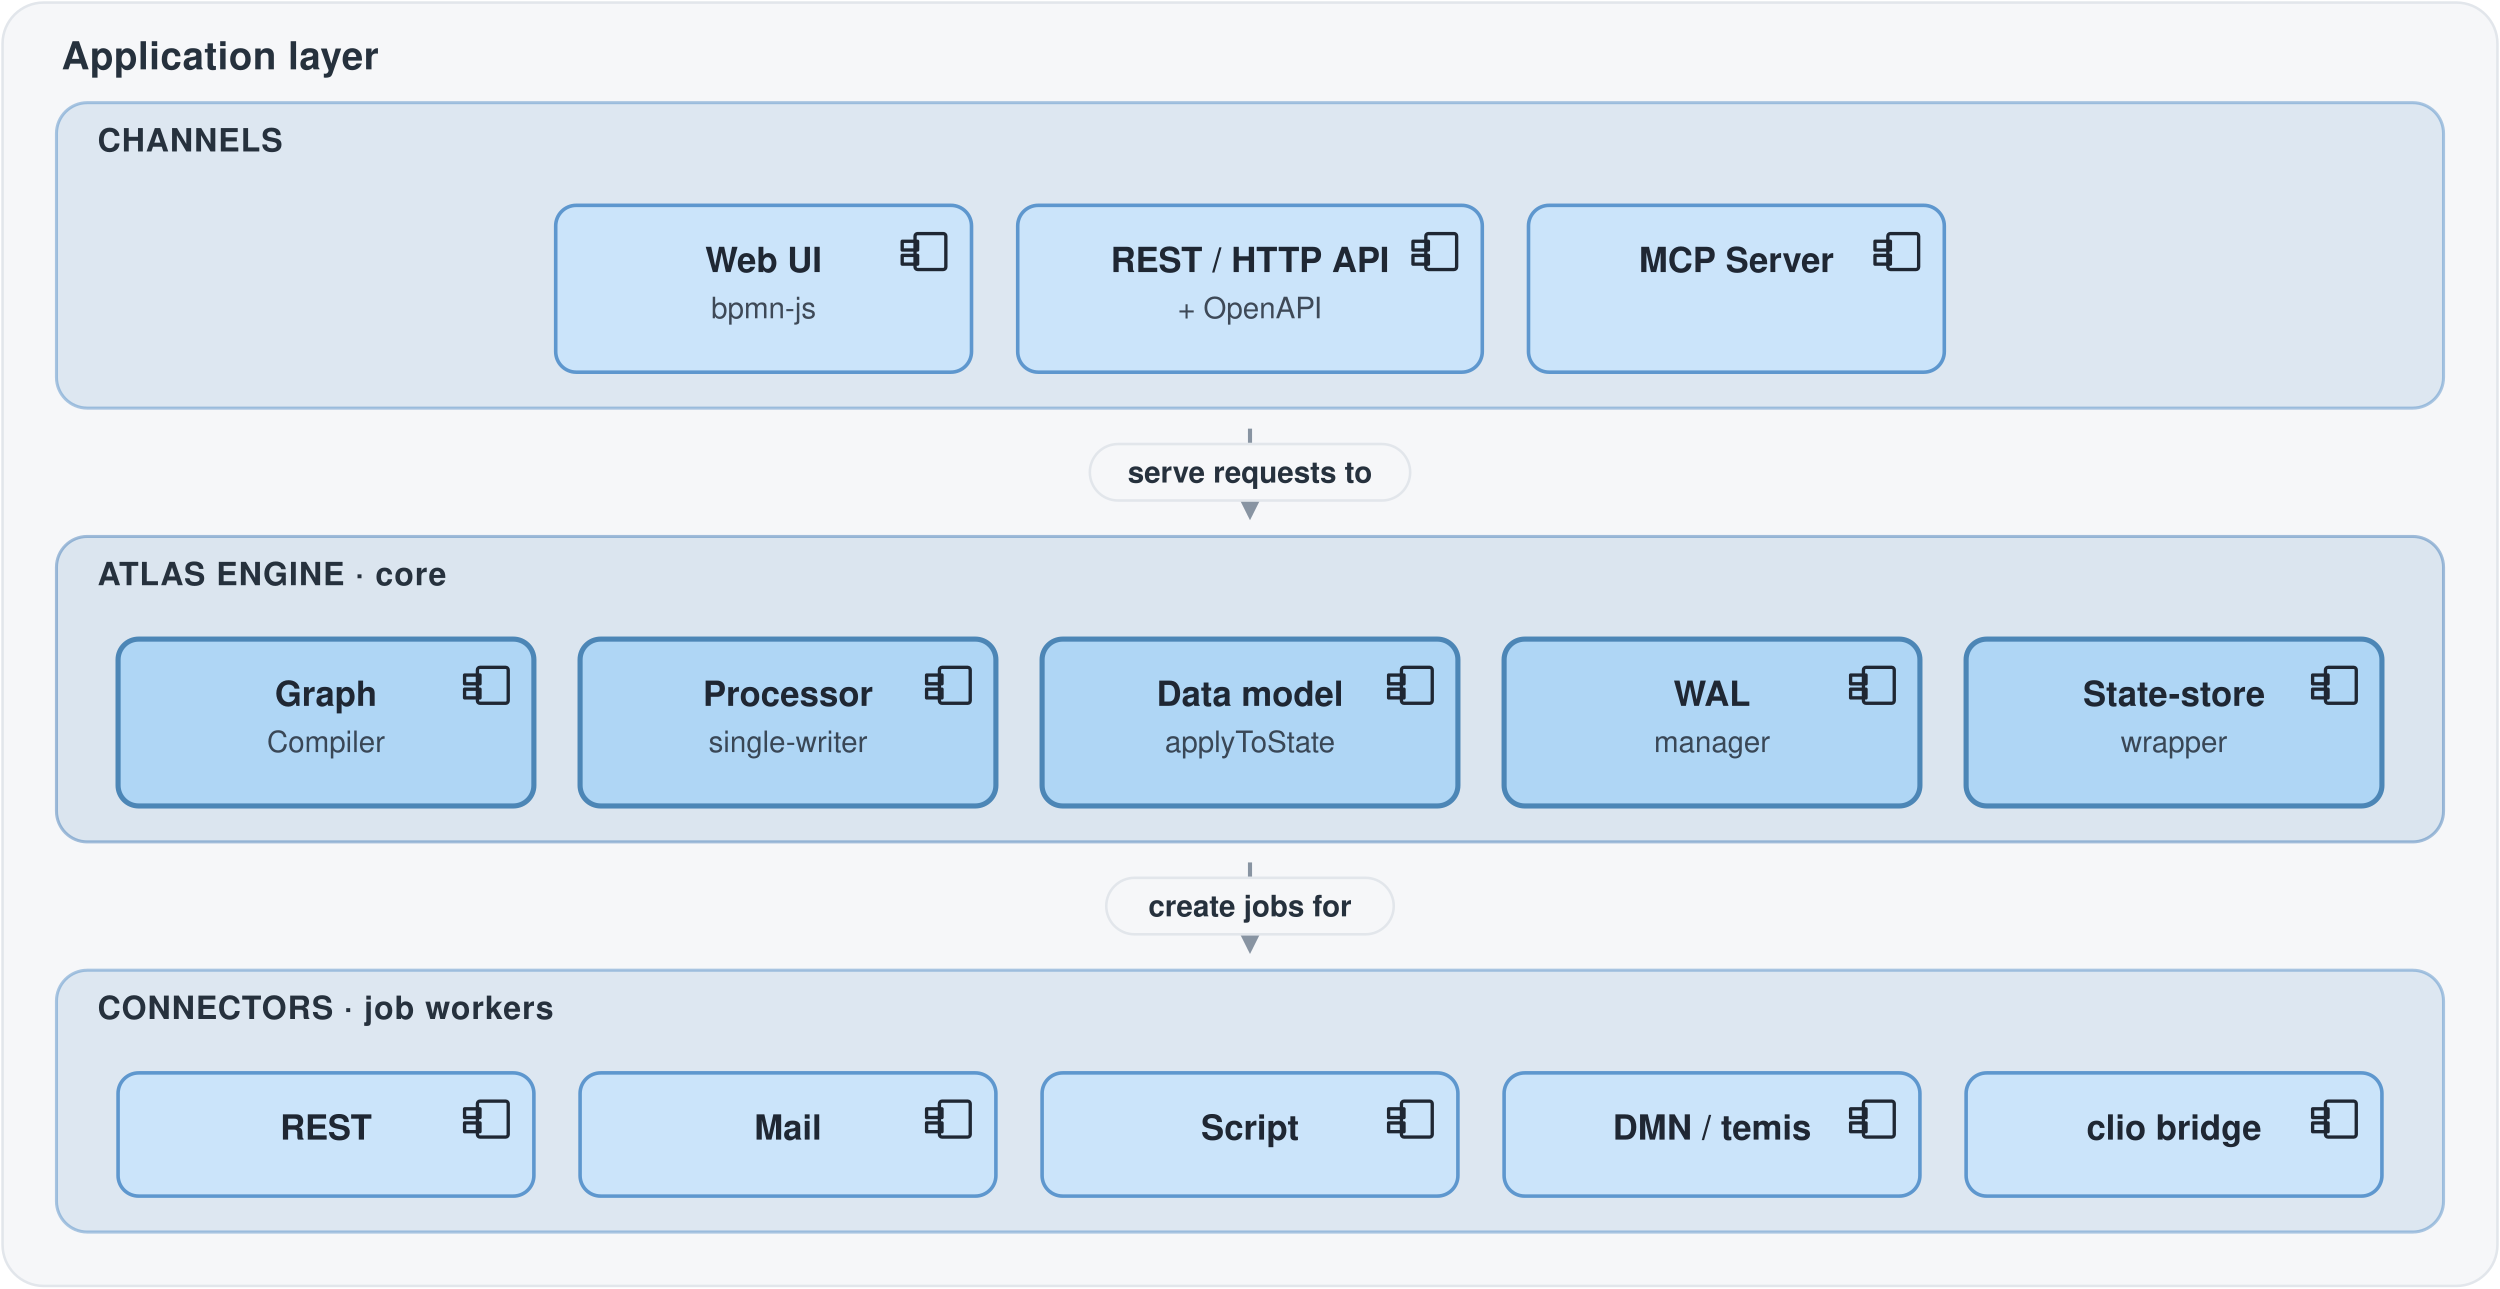
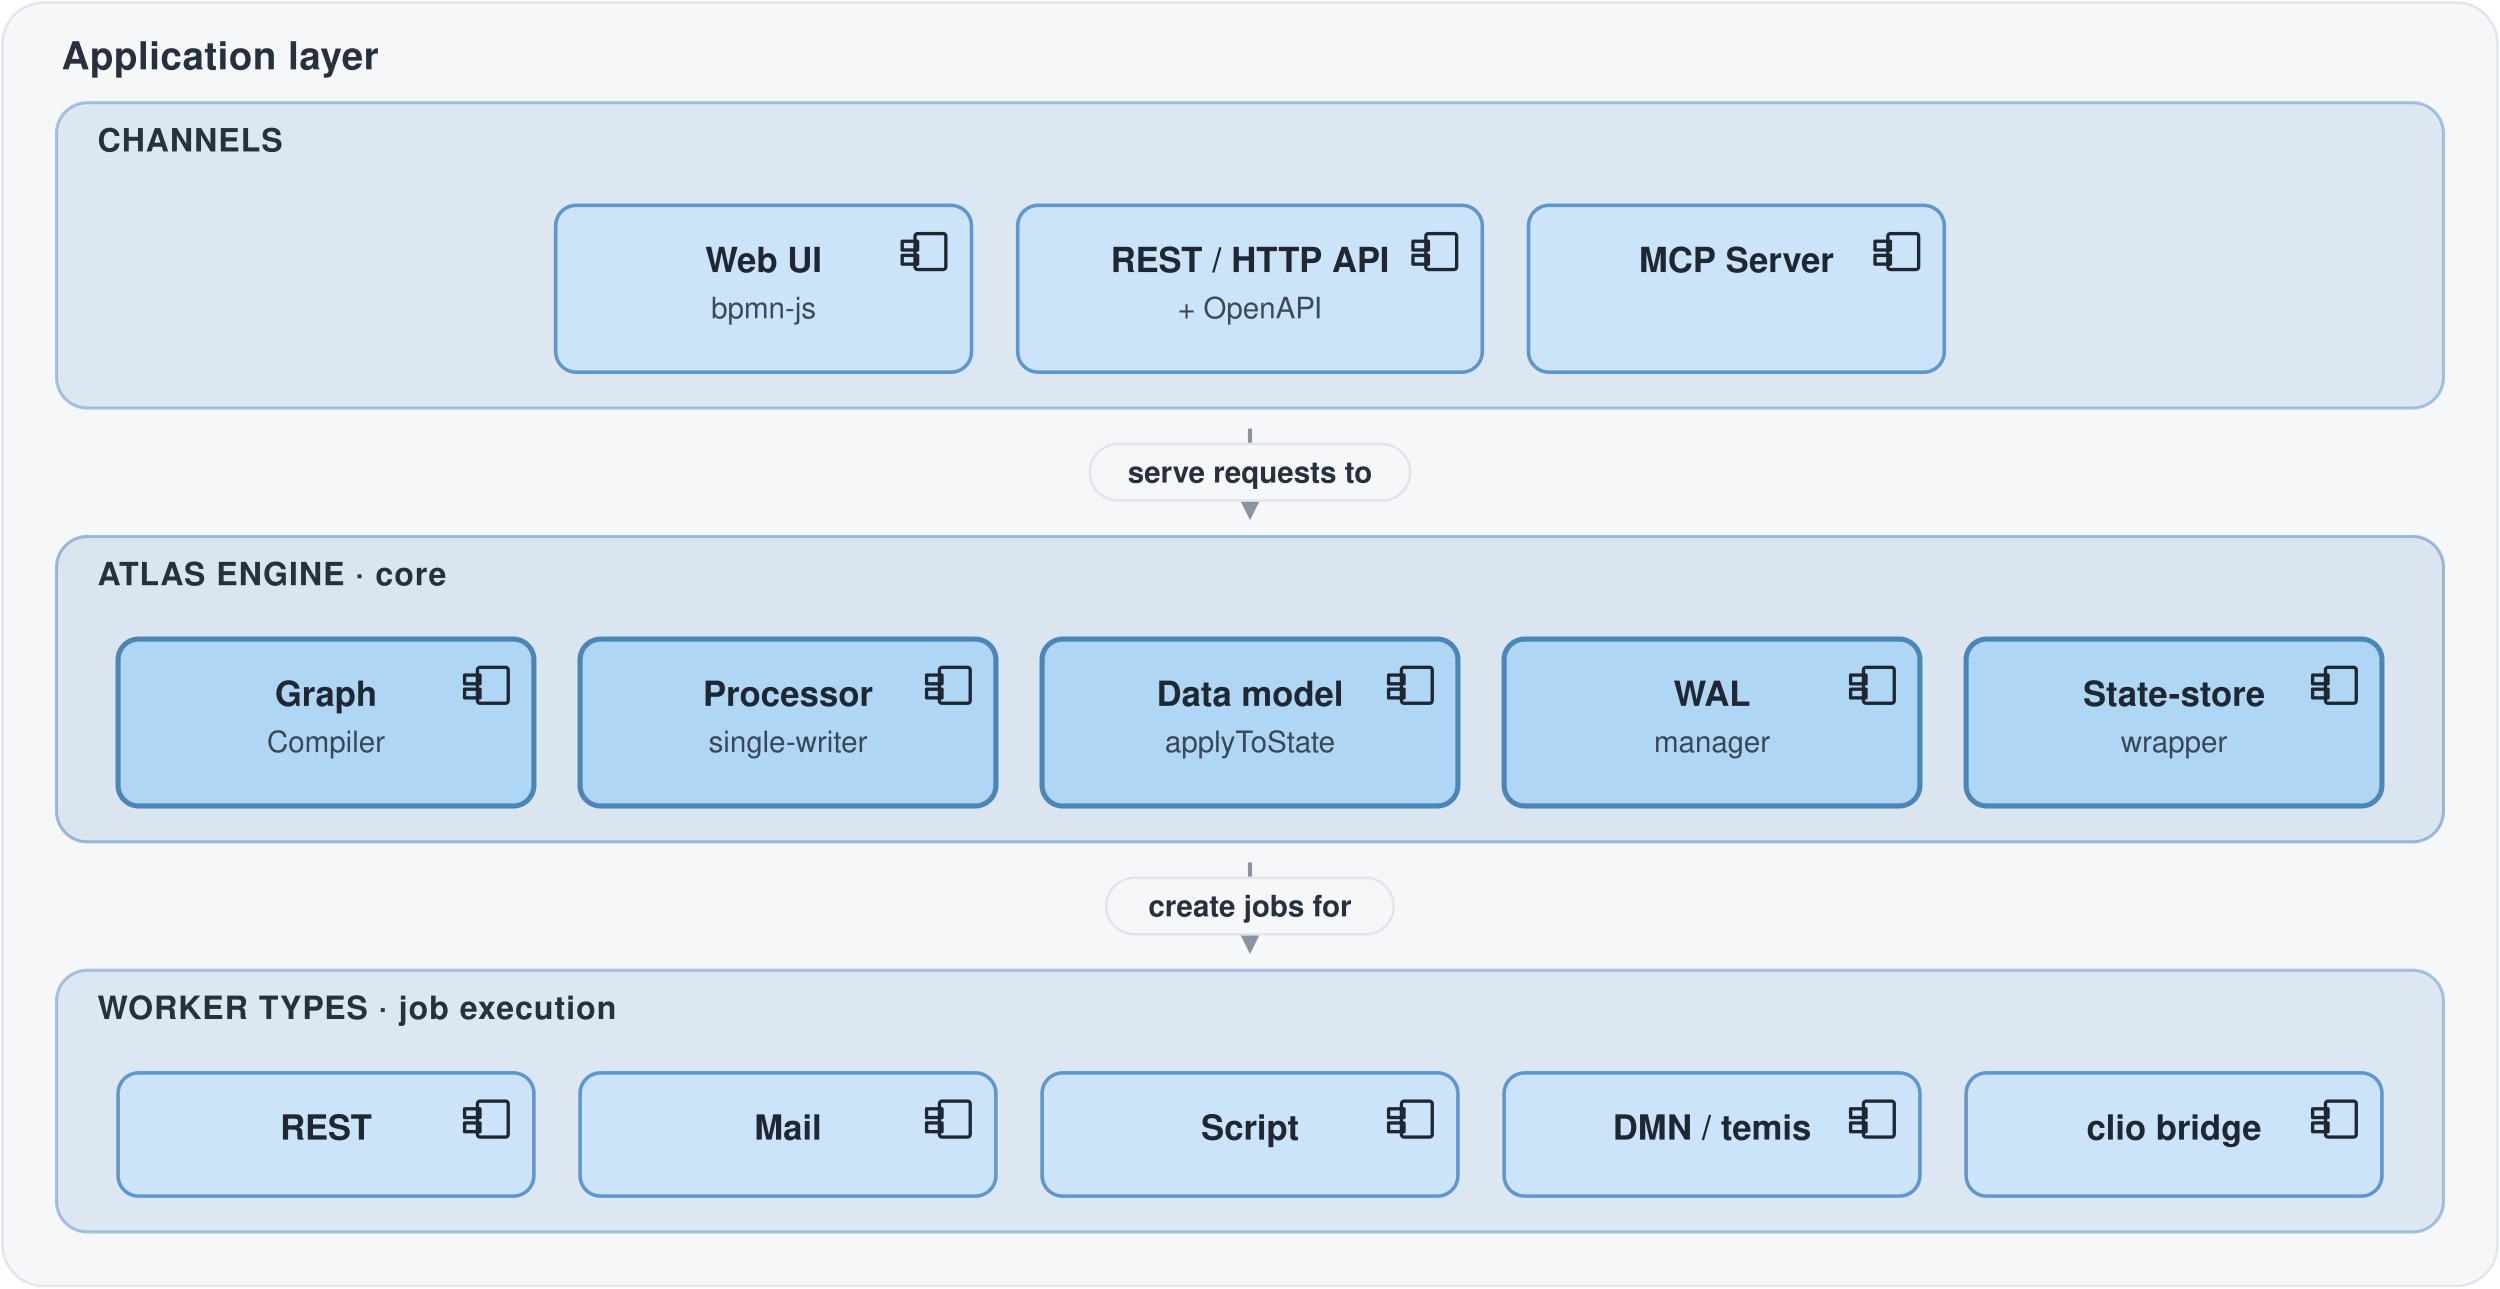
<svg xmlns="http://www.w3.org/2000/svg" width="974" height="502" viewBox="0 0 974 502" font-family="'Segoe UI',system-ui,-apple-system,Helvetica,Arial,sans-serif">
  <style>:root{--card:#f6f7f9;--ink:#26313d;--edge:#e2e6eb;}@media (prefers-color-scheme:dark){:root{--card:#161d26;--ink:#dfe7ef;--edge:#2a333d;}}.card{fill:var(--card,#f6f7f9);stroke:var(--edge,#e2e6eb);}.ink{fill:var(--ink,#26313d);}.pill{fill:var(--card,#f6f7f9);stroke:var(--edge,#e2e6eb);}</style>
  <defs>
    <marker id="arw" viewBox="0 0 10 10" refX="8.5" refY="5" markerWidth="7" markerHeight="7" orient="auto-start-reverse">
      <path d="M0,0 L10,5 L0,10 z" fill="#8894a2" />
    </marker>
  </defs>
  <rect x="1" y="1" width="972" height="500" rx="16" class="card" stroke-width="1" />
  <text x="24" y="27" font-size="15" font-weight="800" letter-spacing="0.2" class="ink">Application layer</text>
  <rect x="22" y="40.0" width="930" height="119.0" rx="12" fill="#3D7FBF" fill-opacity="0.13" stroke="#3D7FBF" stroke-opacity="0.42" stroke-width="1.2" />
  <text x="38" y="59.0" font-size="12.5" font-weight="700" letter-spacing="0.4" class="ink">CHANNELS</text>
  <rect x="216.5" y="80.0" width="162.0" height="65.0" rx="8" fill="#CBE4FA" stroke="#5E97CE" stroke-width="1.4" />
  <rect x="356.5" y="91" width="12" height="14" rx="1" stroke="#1f2733" stroke-width="1.3" fill="none" stroke-linejoin="round" />
  <rect x="351.5" y="94" width="6" height="3.4" stroke="#1f2733" stroke-width="1.3" fill="none" stroke-linejoin="round" />
  <rect x="351.5" y="99.5" width="6" height="3.4" stroke="#1f2733" stroke-width="1.3" fill="none" stroke-linejoin="round" />
  <text x="297.5" y="106.0" text-anchor="middle" font-family="'Segoe UI',system-ui,-apple-system,Helvetica,Arial,sans-serif" font-size="13.5" font-weight="700" fill="#1f2733">Web UI</text>
  <text x="297.5" y="124.0" text-anchor="middle" font-family="'Segoe UI',system-ui,-apple-system,Helvetica,Arial,sans-serif" font-size="11.5" fill="#1f2733" opacity="0.82">bpmn-js</text>
  <rect x="396.5" y="80.0" width="181.0" height="65.0" rx="8" fill="#CBE4FA" stroke="#5E97CE" stroke-width="1.4" />
  <rect x="555.5" y="91" width="12" height="14" rx="1" stroke="#1f2733" stroke-width="1.3" fill="none" stroke-linejoin="round" />
  <rect x="550.5" y="94" width="6" height="3.4" stroke="#1f2733" stroke-width="1.3" fill="none" stroke-linejoin="round" />
  <rect x="550.5" y="99.5" width="6" height="3.4" stroke="#1f2733" stroke-width="1.3" fill="none" stroke-linejoin="round" />
  <text x="487.0" y="106.0" text-anchor="middle" font-family="'Segoe UI',system-ui,-apple-system,Helvetica,Arial,sans-serif" font-size="13.5" font-weight="700" fill="#1f2733">REST / HTTP API</text>
  <text x="487.0" y="124.0" text-anchor="middle" font-family="'Segoe UI',system-ui,-apple-system,Helvetica,Arial,sans-serif" font-size="11.5" fill="#1f2733" opacity="0.82">+ OpenAPI</text>
  <rect x="595.5" y="80.0" width="162.0" height="65.0" rx="8" fill="#CBE4FA" stroke="#5E97CE" stroke-width="1.4" />
  <rect x="735.5" y="91" width="12" height="14" rx="1" stroke="#1f2733" stroke-width="1.3" fill="none" stroke-linejoin="round" />
  <rect x="730.5" y="94" width="6" height="3.4" stroke="#1f2733" stroke-width="1.3" fill="none" stroke-linejoin="round" />
  <rect x="730.5" y="99.5" width="6" height="3.4" stroke="#1f2733" stroke-width="1.3" fill="none" stroke-linejoin="round" />
  <text x="676.5" y="106.0" text-anchor="middle" font-family="'Segoe UI',system-ui,-apple-system,Helvetica,Arial,sans-serif" font-size="13.5" font-weight="700" fill="#1f2733">MCP Server</text>
  <line x1="487.0" y1="167.0" x2="487.0" y2="201.0" stroke="#8894a2" stroke-width="1.6" marker-end="url(#arw)" />
  <rect x="424.6" y="173.0" width="124.8" height="22" rx="11" class="pill" />
  <text x="487.0" y="188.0" text-anchor="middle" font-size="11.5" font-weight="600" class="ink">serve requests to</text>
  <rect x="22" y="209.0" width="930" height="119.0" rx="12" fill="#2C6DAF" fill-opacity="0.13" stroke="#2C6DAF" stroke-opacity="0.42" stroke-width="1.2" />
  <text x="38" y="228.0" font-size="12.5" font-weight="700" letter-spacing="0.4" class="ink">ATLAS ENGINE  ·  core</text>
  <rect x="46.0" y="249.0" width="162.0" height="65.0" rx="8" fill="#AFD6F5" stroke="#4C86B6" stroke-width="2.0" />
  <rect x="186.0" y="260" width="12" height="14" rx="1" stroke="#1f2733" stroke-width="1.3" fill="none" stroke-linejoin="round" />
  <rect x="181.0" y="263" width="6" height="3.4" stroke="#1f2733" stroke-width="1.3" fill="none" stroke-linejoin="round" />
  <rect x="181.0" y="268.5" width="6" height="3.4" stroke="#1f2733" stroke-width="1.3" fill="none" stroke-linejoin="round" />
  <text x="127.0" y="275.0" text-anchor="middle" font-family="'Segoe UI',system-ui,-apple-system,Helvetica,Arial,sans-serif" font-size="13.5" font-weight="700" fill="#1f2733">Graph</text>
  <text x="127.0" y="293.0" text-anchor="middle" font-family="'Segoe UI',system-ui,-apple-system,Helvetica,Arial,sans-serif" font-size="11.5" fill="#1f2733" opacity="0.82">Compiler</text>
  <rect x="226.0" y="249.0" width="162.0" height="65.0" rx="8" fill="#AFD6F5" stroke="#4C86B6" stroke-width="2.0" />
  <rect x="366.0" y="260" width="12" height="14" rx="1" stroke="#1f2733" stroke-width="1.3" fill="none" stroke-linejoin="round" />
  <rect x="361.0" y="263" width="6" height="3.4" stroke="#1f2733" stroke-width="1.3" fill="none" stroke-linejoin="round" />
  <rect x="361.0" y="268.5" width="6" height="3.4" stroke="#1f2733" stroke-width="1.3" fill="none" stroke-linejoin="round" />
  <text x="307.0" y="275.0" text-anchor="middle" font-family="'Segoe UI',system-ui,-apple-system,Helvetica,Arial,sans-serif" font-size="13.5" font-weight="700" fill="#1f2733">Processor</text>
  <text x="307.0" y="293.0" text-anchor="middle" font-family="'Segoe UI',system-ui,-apple-system,Helvetica,Arial,sans-serif" font-size="11.5" fill="#1f2733" opacity="0.82">single-writer</text>
  <rect x="406.0" y="249.0" width="162.0" height="65.0" rx="8" fill="#AFD6F5" stroke="#4C86B6" stroke-width="2.0" />
  <rect x="546.0" y="260" width="12" height="14" rx="1" stroke="#1f2733" stroke-width="1.3" fill="none" stroke-linejoin="round" />
  <rect x="541.0" y="263" width="6" height="3.4" stroke="#1f2733" stroke-width="1.3" fill="none" stroke-linejoin="round" />
  <rect x="541.0" y="268.5" width="6" height="3.4" stroke="#1f2733" stroke-width="1.3" fill="none" stroke-linejoin="round" />
  <text x="487.0" y="275.0" text-anchor="middle" font-family="'Segoe UI',system-ui,-apple-system,Helvetica,Arial,sans-serif" font-size="13.5" font-weight="700" fill="#1f2733">Data model</text>
  <text x="487.0" y="293.0" text-anchor="middle" font-family="'Segoe UI',system-ui,-apple-system,Helvetica,Arial,sans-serif" font-size="11.5" fill="#1f2733" opacity="0.82">applyToState</text>
  <rect x="586.0" y="249.0" width="162.0" height="65.0" rx="8" fill="#AFD6F5" stroke="#4C86B6" stroke-width="2.0" />
  <rect x="726.0" y="260" width="12" height="14" rx="1" stroke="#1f2733" stroke-width="1.3" fill="none" stroke-linejoin="round" />
  <rect x="721.0" y="263" width="6" height="3.4" stroke="#1f2733" stroke-width="1.3" fill="none" stroke-linejoin="round" />
  <rect x="721.0" y="268.5" width="6" height="3.4" stroke="#1f2733" stroke-width="1.3" fill="none" stroke-linejoin="round" />
  <text x="667.0" y="275.0" text-anchor="middle" font-family="'Segoe UI',system-ui,-apple-system,Helvetica,Arial,sans-serif" font-size="13.5" font-weight="700" fill="#1f2733">WAL</text>
  <text x="667.0" y="293.0" text-anchor="middle" font-family="'Segoe UI',system-ui,-apple-system,Helvetica,Arial,sans-serif" font-size="11.5" fill="#1f2733" opacity="0.82">manager</text>
  <rect x="766.0" y="249.0" width="162.0" height="65.0" rx="8" fill="#AFD6F5" stroke="#4C86B6" stroke-width="2.0" />
  <rect x="906.0" y="260" width="12" height="14" rx="1" stroke="#1f2733" stroke-width="1.3" fill="none" stroke-linejoin="round" />
  <rect x="901.0" y="263" width="6" height="3.4" stroke="#1f2733" stroke-width="1.3" fill="none" stroke-linejoin="round" />
  <rect x="901.0" y="268.5" width="6" height="3.4" stroke="#1f2733" stroke-width="1.3" fill="none" stroke-linejoin="round" />
  <text x="847.0" y="275.0" text-anchor="middle" font-family="'Segoe UI',system-ui,-apple-system,Helvetica,Arial,sans-serif" font-size="13.5" font-weight="700" fill="#1f2733">State-store</text>
  <text x="847.0" y="293.0" text-anchor="middle" font-family="'Segoe UI',system-ui,-apple-system,Helvetica,Arial,sans-serif" font-size="11.5" fill="#1f2733" opacity="0.82">wrapper</text>
  <line x1="487.0" y1="336.0" x2="487.0" y2="370.0" stroke="#8894a2" stroke-width="1.6" marker-end="url(#arw)" />
  <rect x="431.0" y="342.0" width="112.0" height="22" rx="11" class="pill" />
  <text x="487.0" y="357.0" text-anchor="middle" font-size="11.5" font-weight="600" class="ink">create jobs for</text>
  <rect x="22" y="378.0" width="930" height="102.0" rx="12" fill="#3D7FBF" fill-opacity="0.13" stroke="#3D7FBF" stroke-opacity="0.42" stroke-width="1.2" />
-   <text x="38" y="397.0" font-size="12.5" font-weight="700" letter-spacing="0.4" class="ink">CONNECTORS  ·  job workers</text>
+   <text x="38" y="397.0" font-size="12.5" font-weight="700" letter-spacing="0.4" class="ink">WORKER TYPES  ·  job execution</text>
  <rect x="46.0" y="418.0" width="162.0" height="48.0" rx="8" fill="#CBE4FA" stroke="#5E97CE" stroke-width="1.4" />
  <rect x="186.0" y="429" width="12" height="14" rx="1" stroke="#1f2733" stroke-width="1.3" fill="none" stroke-linejoin="round" />
  <rect x="181.0" y="432" width="6" height="3.4" stroke="#1f2733" stroke-width="1.3" fill="none" stroke-linejoin="round" />
  <rect x="181.0" y="437.5" width="6" height="3.4" stroke="#1f2733" stroke-width="1.3" fill="none" stroke-linejoin="round" />
  <text x="127.0" y="444.0" text-anchor="middle" font-family="'Segoe UI',system-ui,-apple-system,Helvetica,Arial,sans-serif" font-size="13.5" font-weight="700" fill="#1f2733">REST</text>
  <rect x="226.0" y="418.0" width="162.0" height="48.0" rx="8" fill="#CBE4FA" stroke="#5E97CE" stroke-width="1.4" />
  <rect x="366.0" y="429" width="12" height="14" rx="1" stroke="#1f2733" stroke-width="1.3" fill="none" stroke-linejoin="round" />
  <rect x="361.0" y="432" width="6" height="3.4" stroke="#1f2733" stroke-width="1.3" fill="none" stroke-linejoin="round" />
  <rect x="361.0" y="437.5" width="6" height="3.4" stroke="#1f2733" stroke-width="1.3" fill="none" stroke-linejoin="round" />
  <text x="307.0" y="444.0" text-anchor="middle" font-family="'Segoe UI',system-ui,-apple-system,Helvetica,Arial,sans-serif" font-size="13.5" font-weight="700" fill="#1f2733">Mail</text>
  <rect x="406.0" y="418.0" width="162.0" height="48.0" rx="8" fill="#CBE4FA" stroke="#5E97CE" stroke-width="1.4" />
  <rect x="546.0" y="429" width="12" height="14" rx="1" stroke="#1f2733" stroke-width="1.3" fill="none" stroke-linejoin="round" />
  <rect x="541.0" y="432" width="6" height="3.4" stroke="#1f2733" stroke-width="1.3" fill="none" stroke-linejoin="round" />
  <rect x="541.0" y="437.5" width="6" height="3.4" stroke="#1f2733" stroke-width="1.3" fill="none" stroke-linejoin="round" />
  <text x="487.0" y="444.0" text-anchor="middle" font-family="'Segoe UI',system-ui,-apple-system,Helvetica,Arial,sans-serif" font-size="13.5" font-weight="700" fill="#1f2733">Script</text>
  <rect x="586.0" y="418.0" width="162.0" height="48.0" rx="8" fill="#CBE4FA" stroke="#5E97CE" stroke-width="1.4" />
  <rect x="726.0" y="429" width="12" height="14" rx="1" stroke="#1f2733" stroke-width="1.3" fill="none" stroke-linejoin="round" />
  <rect x="721.0" y="432" width="6" height="3.4" stroke="#1f2733" stroke-width="1.3" fill="none" stroke-linejoin="round" />
  <rect x="721.0" y="437.5" width="6" height="3.4" stroke="#1f2733" stroke-width="1.3" fill="none" stroke-linejoin="round" />
  <text x="667.0" y="444.0" text-anchor="middle" font-family="'Segoe UI',system-ui,-apple-system,Helvetica,Arial,sans-serif" font-size="13.5" font-weight="700" fill="#1f2733">DMN / temis</text>
  <rect x="766.0" y="418.0" width="162.0" height="48.0" rx="8" fill="#CBE4FA" stroke="#5E97CE" stroke-width="1.4" />
  <rect x="906.0" y="429" width="12" height="14" rx="1" stroke="#1f2733" stroke-width="1.3" fill="none" stroke-linejoin="round" />
  <rect x="901.0" y="432" width="6" height="3.4" stroke="#1f2733" stroke-width="1.3" fill="none" stroke-linejoin="round" />
  <rect x="901.0" y="437.5" width="6" height="3.4" stroke="#1f2733" stroke-width="1.3" fill="none" stroke-linejoin="round" />
  <text x="847.0" y="444.0" text-anchor="middle" font-family="'Segoe UI',system-ui,-apple-system,Helvetica,Arial,sans-serif" font-size="13.5" font-weight="700" fill="#1f2733">clio bridge</text>
</svg>
